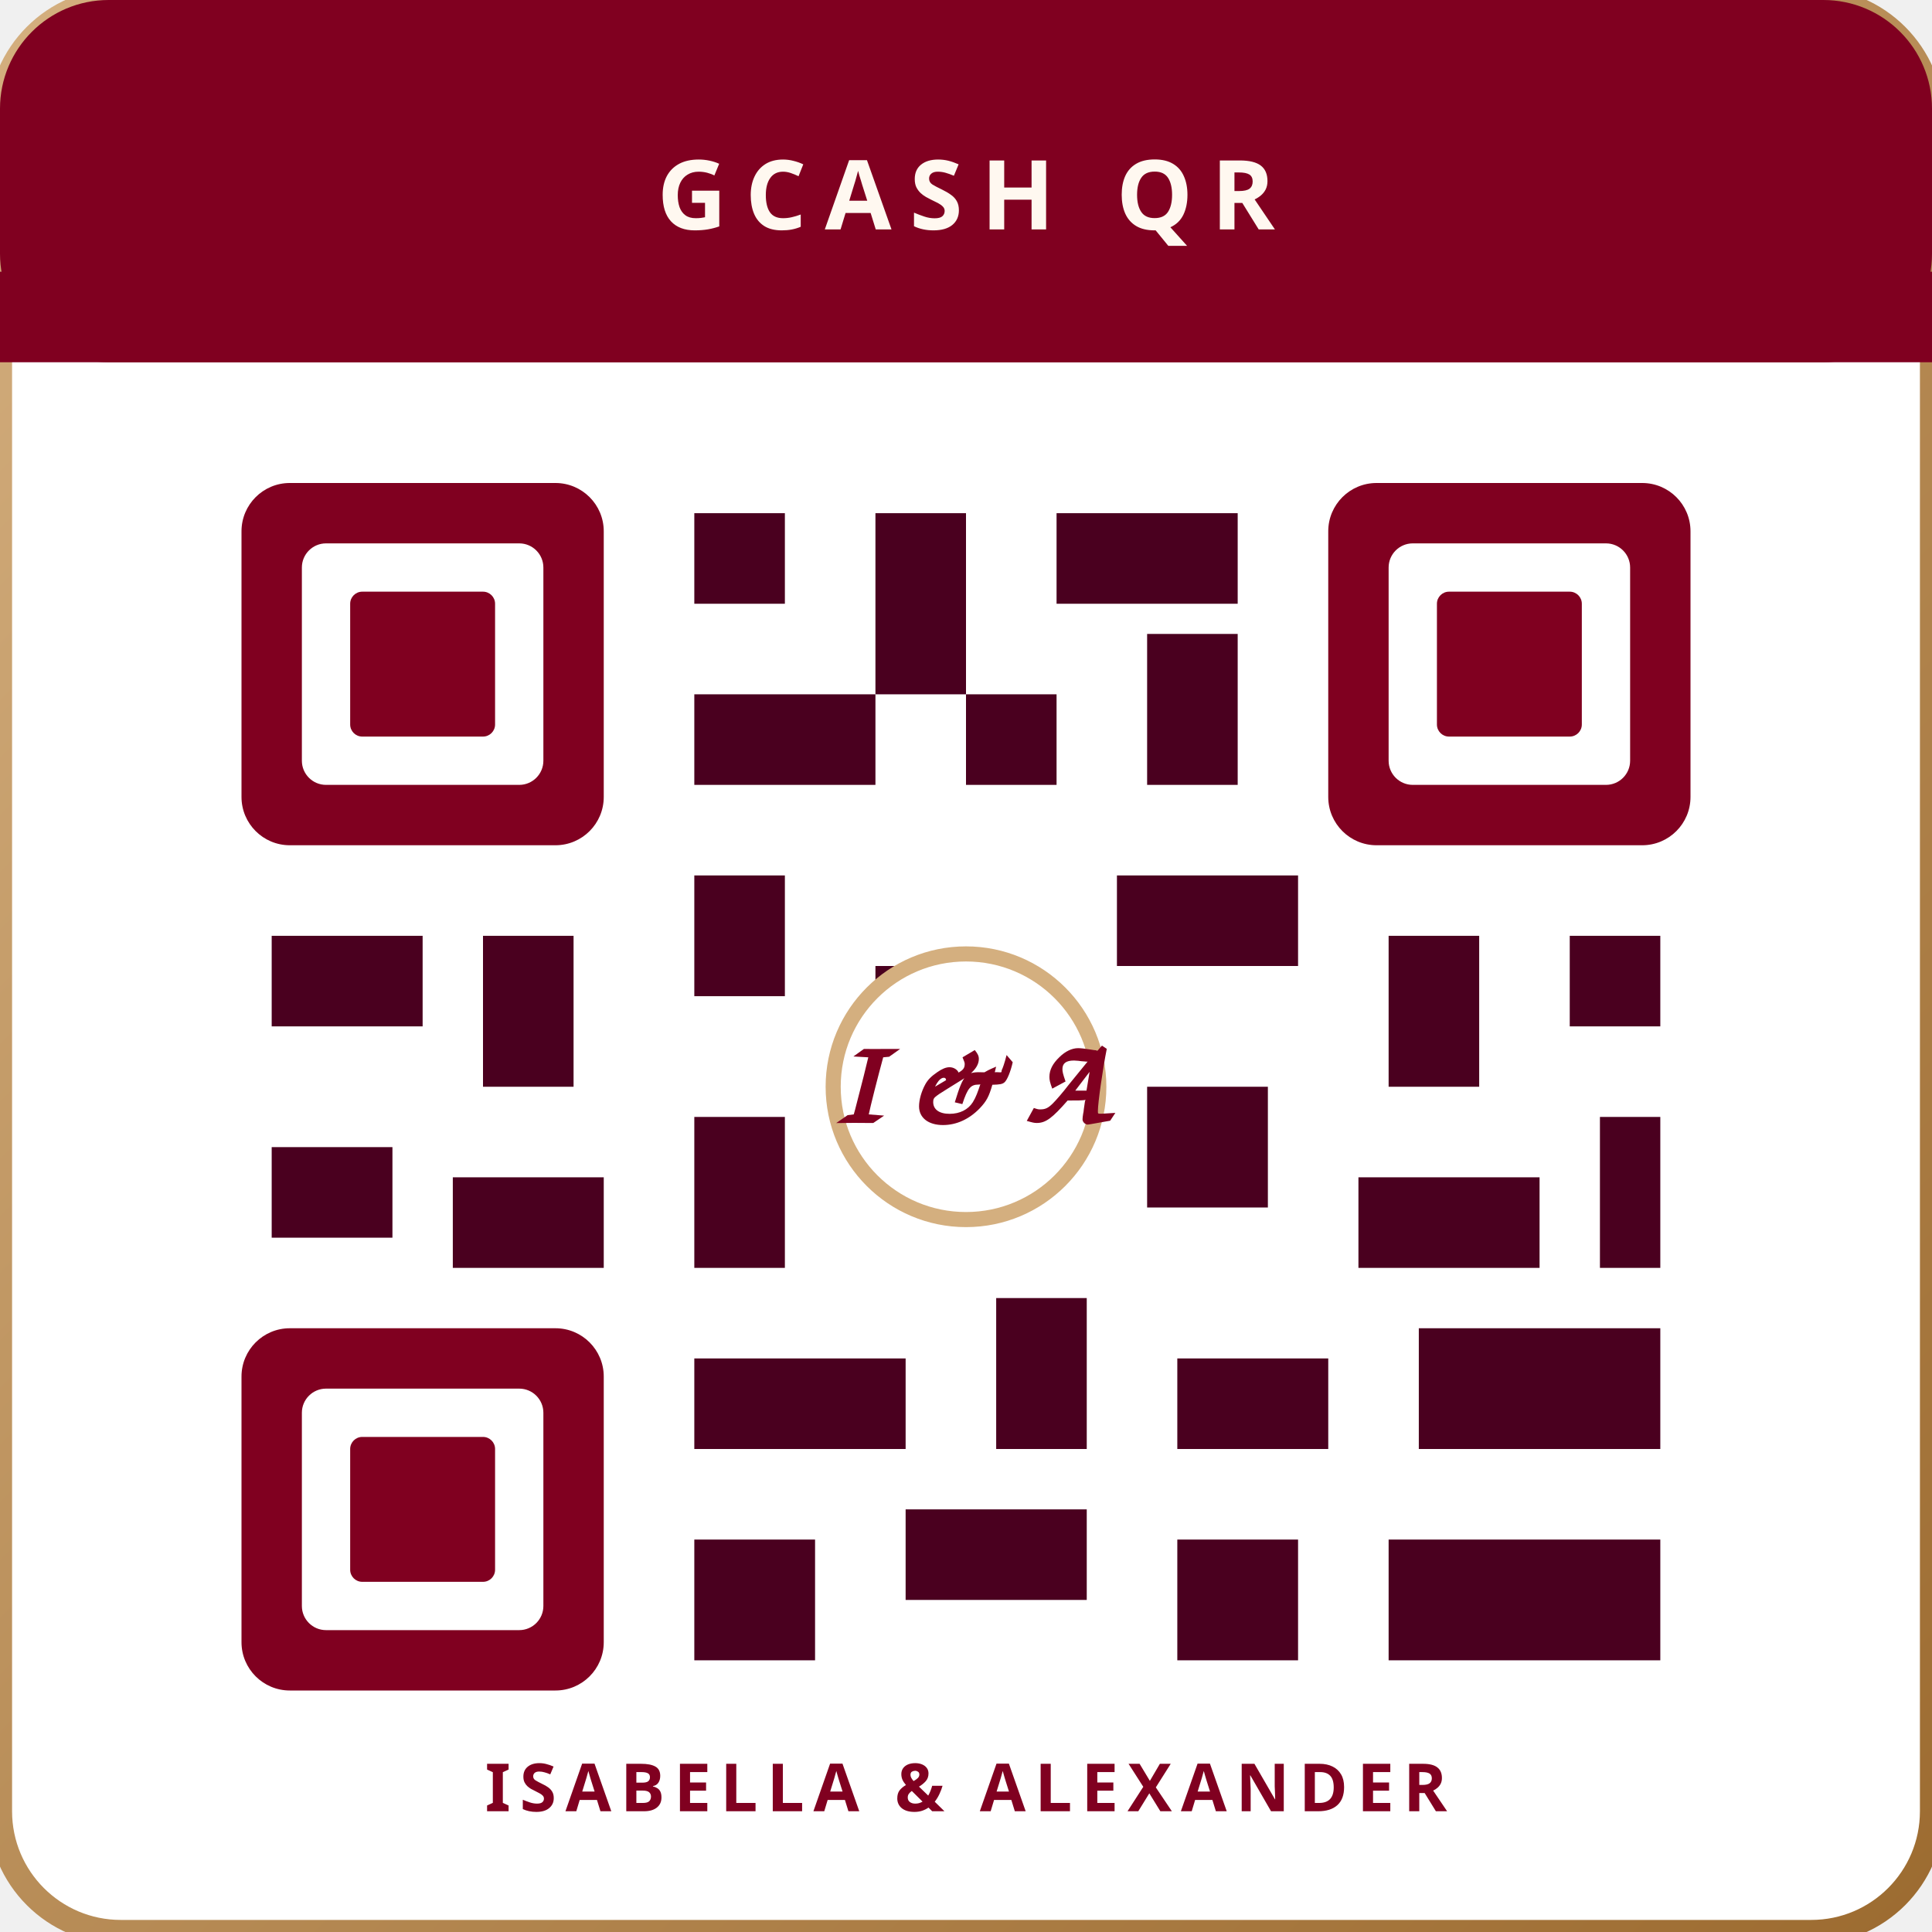
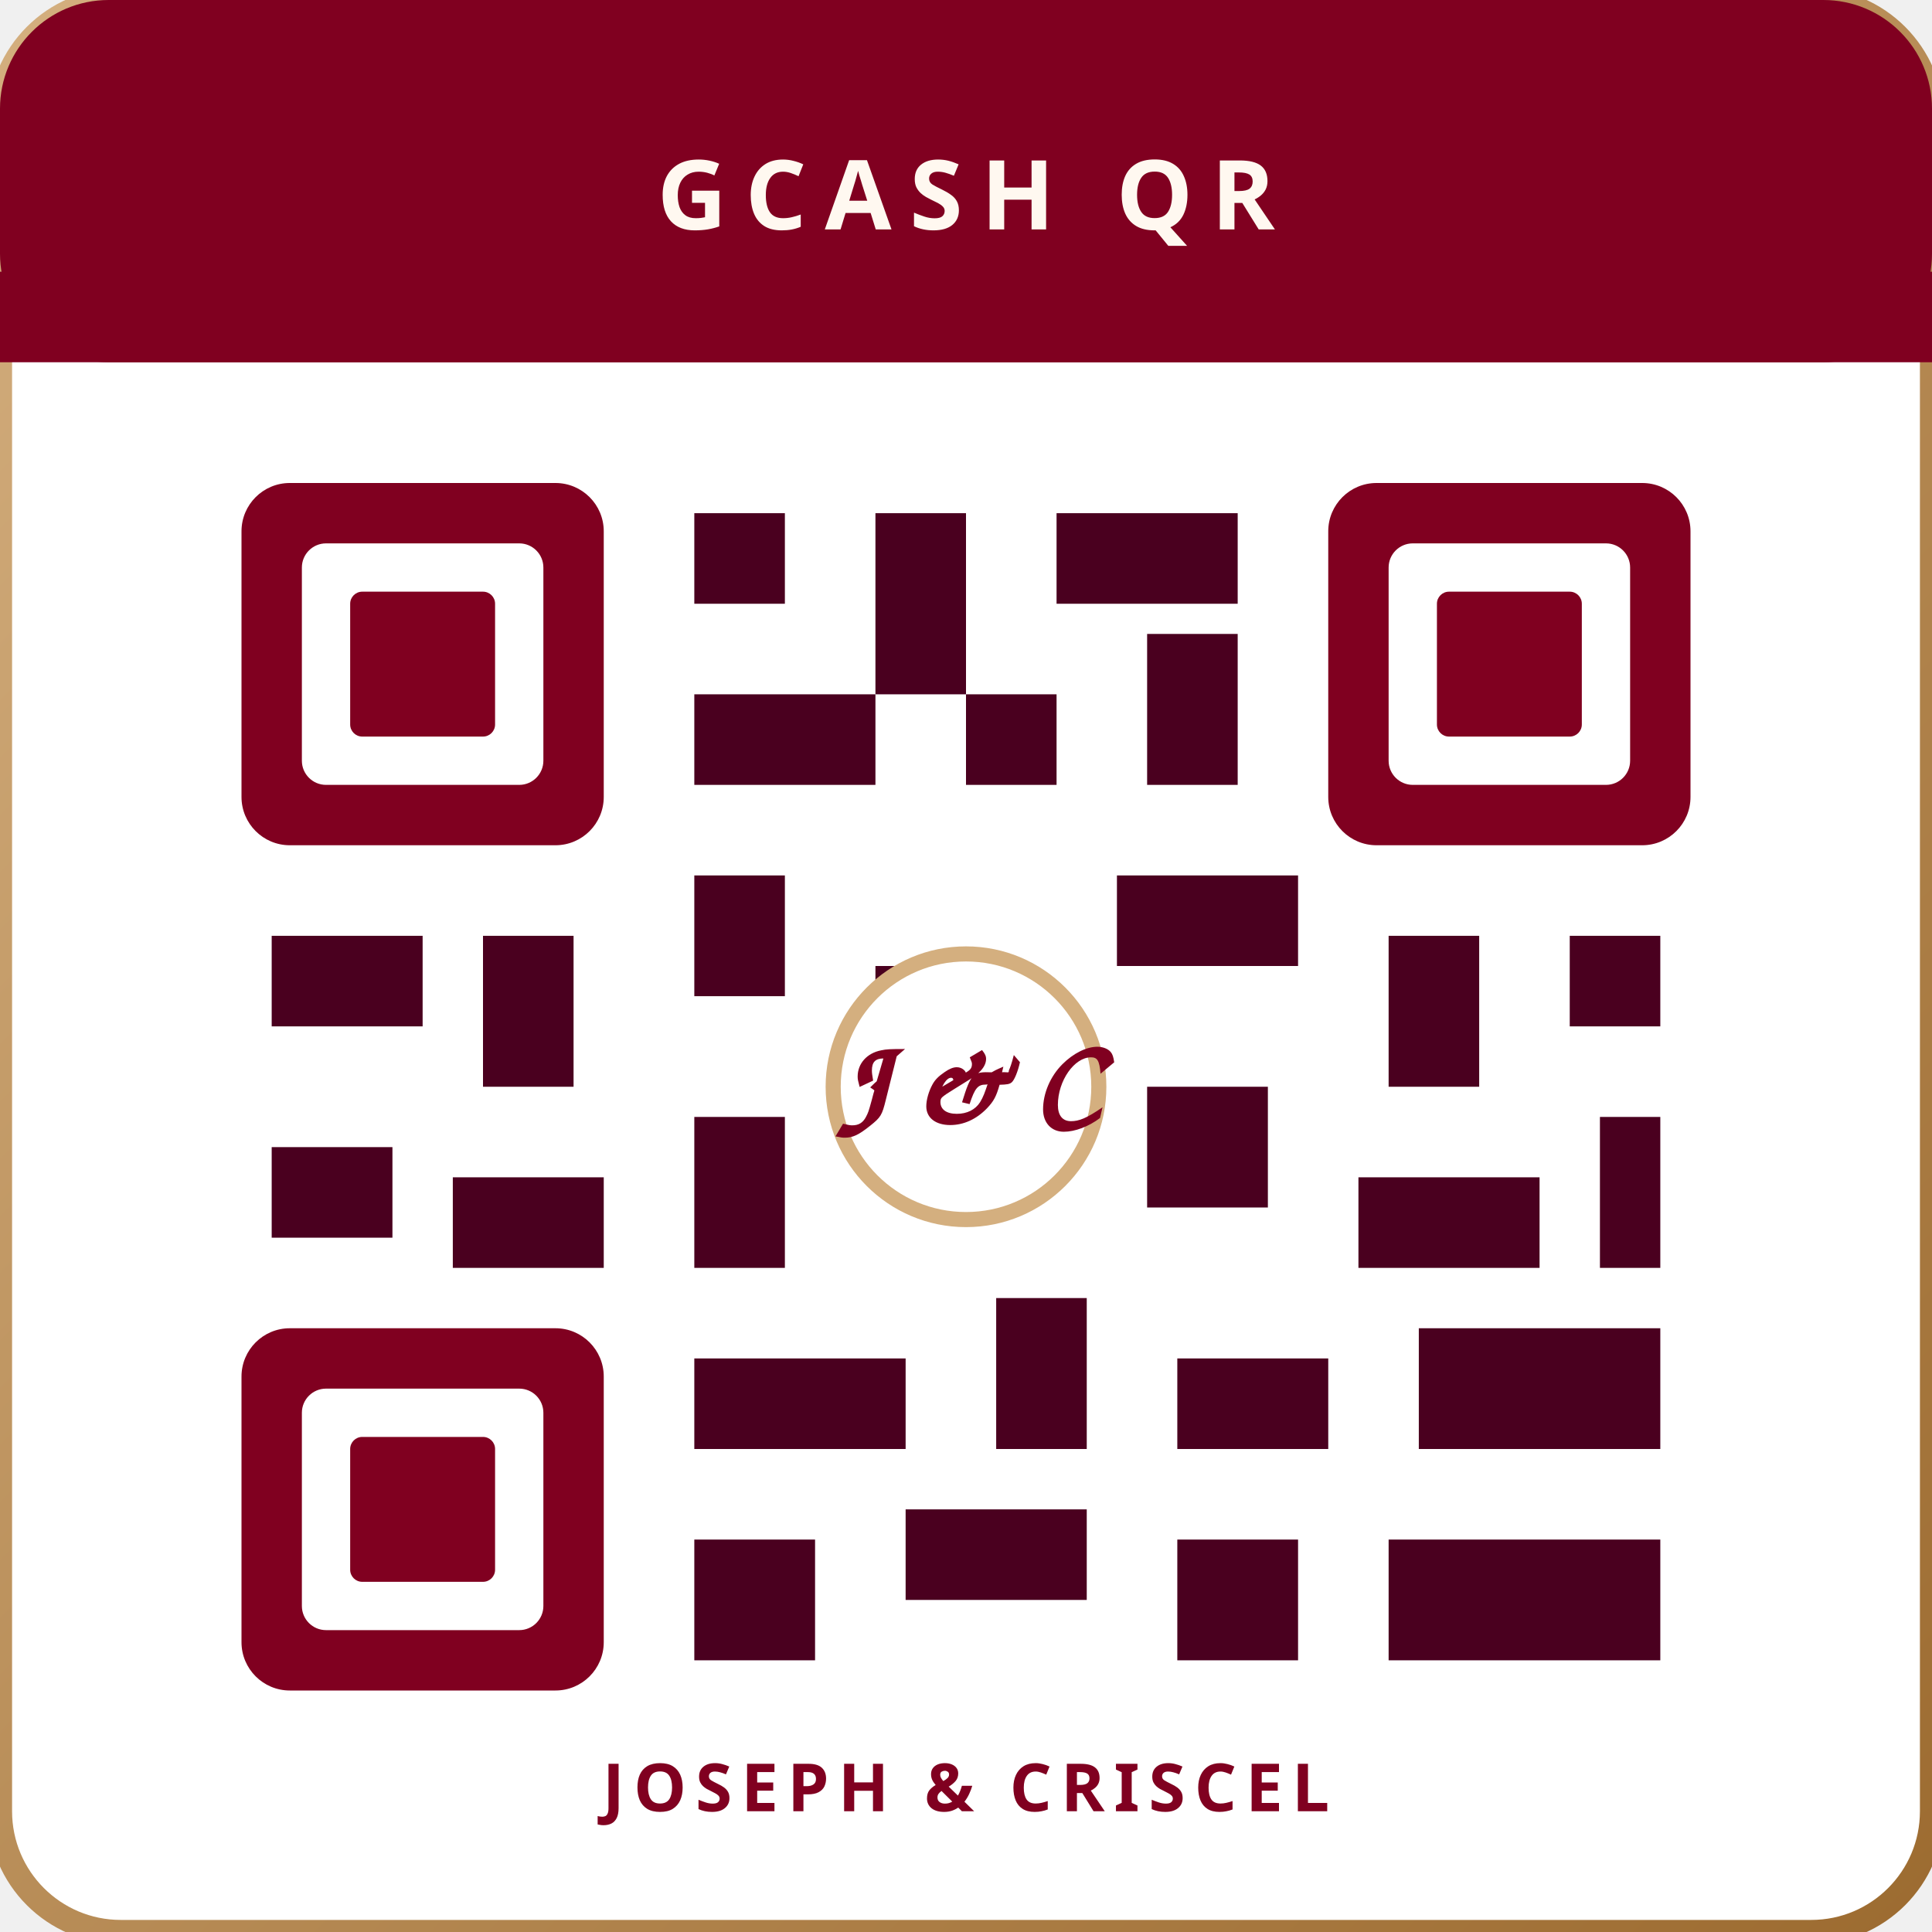
<svg xmlns="http://www.w3.org/2000/svg" viewBox="0 0 320 320" width="320" height="320">
  <defs>
    <linearGradient id="qrGold" x1="0%" y1="0%" x2="100%" y2="100%">
      <stop offset="0%" stop-color="#D4AF7F" />
      <stop offset="100%" stop-color="#9C6B30" />
    </linearGradient>
  </defs>
  <rect width="320" height="320" rx="20" fill="#FFFFFF" stroke="url(#qrGold)" stroke-width="4" />
  <rect x="0" y="0" width="320" height="60" rx="18" fill="#800020" />
  <rect x="0" y="45" width="320" height="15" fill="#800020" />
  <text x="160" y="38" font-family="'Montserrat', sans-serif" font-size="16" font-weight="700" fill="#FFF8F0" text-anchor="middle" letter-spacing="3">GCASH QR</text>
  <g fill="#4A001F" transform="translate(40, 80)">
    <rect x="0" y="0" width="60" height="60" rx="8" fill="#800020" />
    <rect x="10" y="10" width="40" height="40" rx="4" fill="#FFFFFF" />
    <rect x="18" y="18" width="24" height="24" rx="2" fill="#800020" />
    <rect x="180" y="0" width="60" height="60" rx="8" fill="#800020" />
    <rect x="190" y="10" width="40" height="40" rx="4" fill="#FFFFFF" />
    <rect x="198" y="18" width="24" height="24" rx="2" fill="#800020" />
    <rect x="0" y="140" width="60" height="60" rx="8" fill="#800020" />
    <rect x="10" y="150" width="40" height="40" rx="4" fill="#FFFFFF" />
    <rect x="18" y="158" width="24" height="24" rx="2" fill="#800020" />
    <rect x="75" y="5" width="15" height="15" />
    <rect x="105" y="5" width="15" height="30" />
    <rect x="135" y="5" width="30" height="15" />
    <rect x="75" y="35" width="30" height="15" />
    <rect x="120" y="35" width="15" height="15" />
    <rect x="150" y="25" width="15" height="25" />
    <rect x="5" y="75" width="25" height="15" />
    <rect x="40" y="75" width="15" height="25" />
    <rect x="75" y="65" width="15" height="20" />
    <rect x="105" y="80" width="25" height="15" />
    <rect x="145" y="65" width="30" height="15" />
    <rect x="190" y="75" width="15" height="25" />
    <rect x="220" y="75" width="15" height="15" />
    <circle cx="120" cy="100" r="22" fill="#FFFFFF" stroke="#D4AF7F" stroke-width="2.5" />
-     <text x="120" y="106" font-family="'Great Vibes', cursive" font-size="20" font-weight="bold" fill="#800020" text-anchor="middle">I &amp; A</text>
+     <text x="120" y="106" font-family="'Great Vibes', cursive" font-size="20" font-weight="bold" fill="#800020" text-anchor="middle">J &amp; C</text>
    <rect x="5" y="110" width="20" height="15" />
    <rect x="35" y="115" width="25" height="15" />
    <rect x="75" y="105" width="15" height="25" />
    <rect x="150" y="100" width="20" height="20" />
    <rect x="185" y="115" width="30" height="15" />
    <rect x="225" y="105" width="10" height="25" />
    <rect x="75" y="145" width="35" height="15" />
    <rect x="125" y="135" width="15" height="25" />
    <rect x="155" y="145" width="25" height="15" />
    <rect x="195" y="140" width="40" height="20" />
    <rect x="75" y="175" width="20" height="20" />
    <rect x="110" y="170" width="30" height="15" />
    <rect x="155" y="175" width="20" height="20" />
    <rect x="190" y="175" width="45" height="20" />
  </g>
-   <text x="160" y="300" font-family="'Montserrat', sans-serif" font-size="11" font-weight="600" fill="#800020" text-anchor="middle" letter-spacing="1.5">ISABELLA &amp; ALEXANDER</text>
+   <text x="160" y="300" font-family="'Montserrat', sans-serif" font-size="11" font-weight="600" fill="#800020" text-anchor="middle" letter-spacing="1.5">JOSEPH &amp; CRISCEL</text>
</svg>
